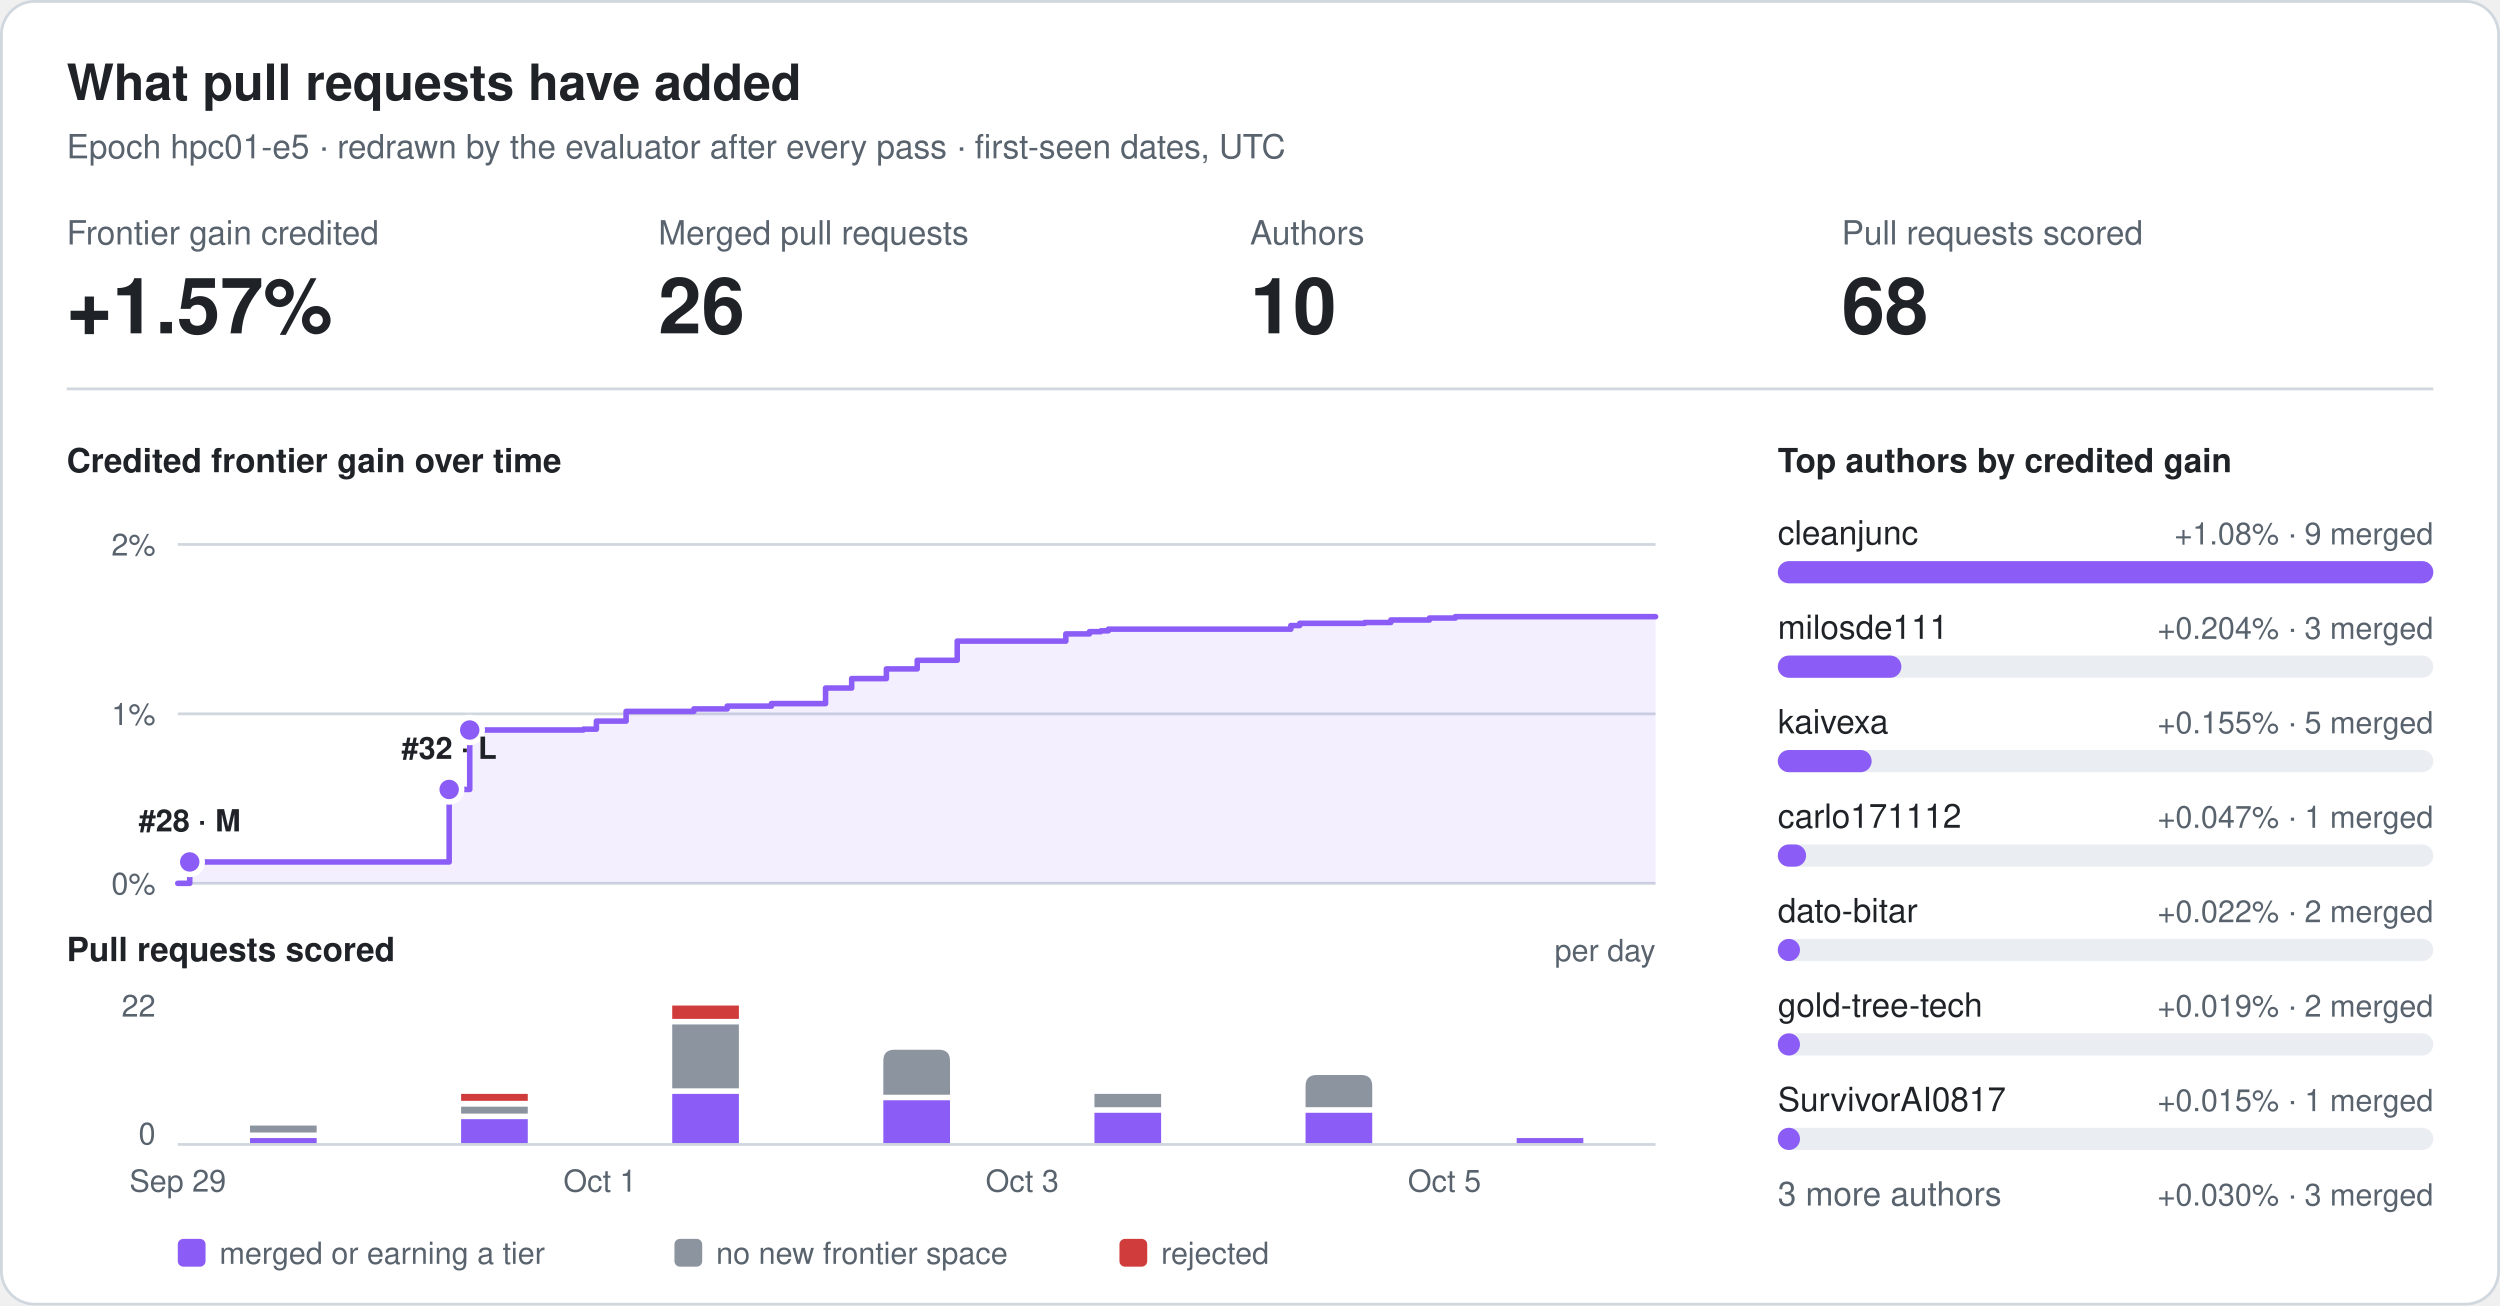
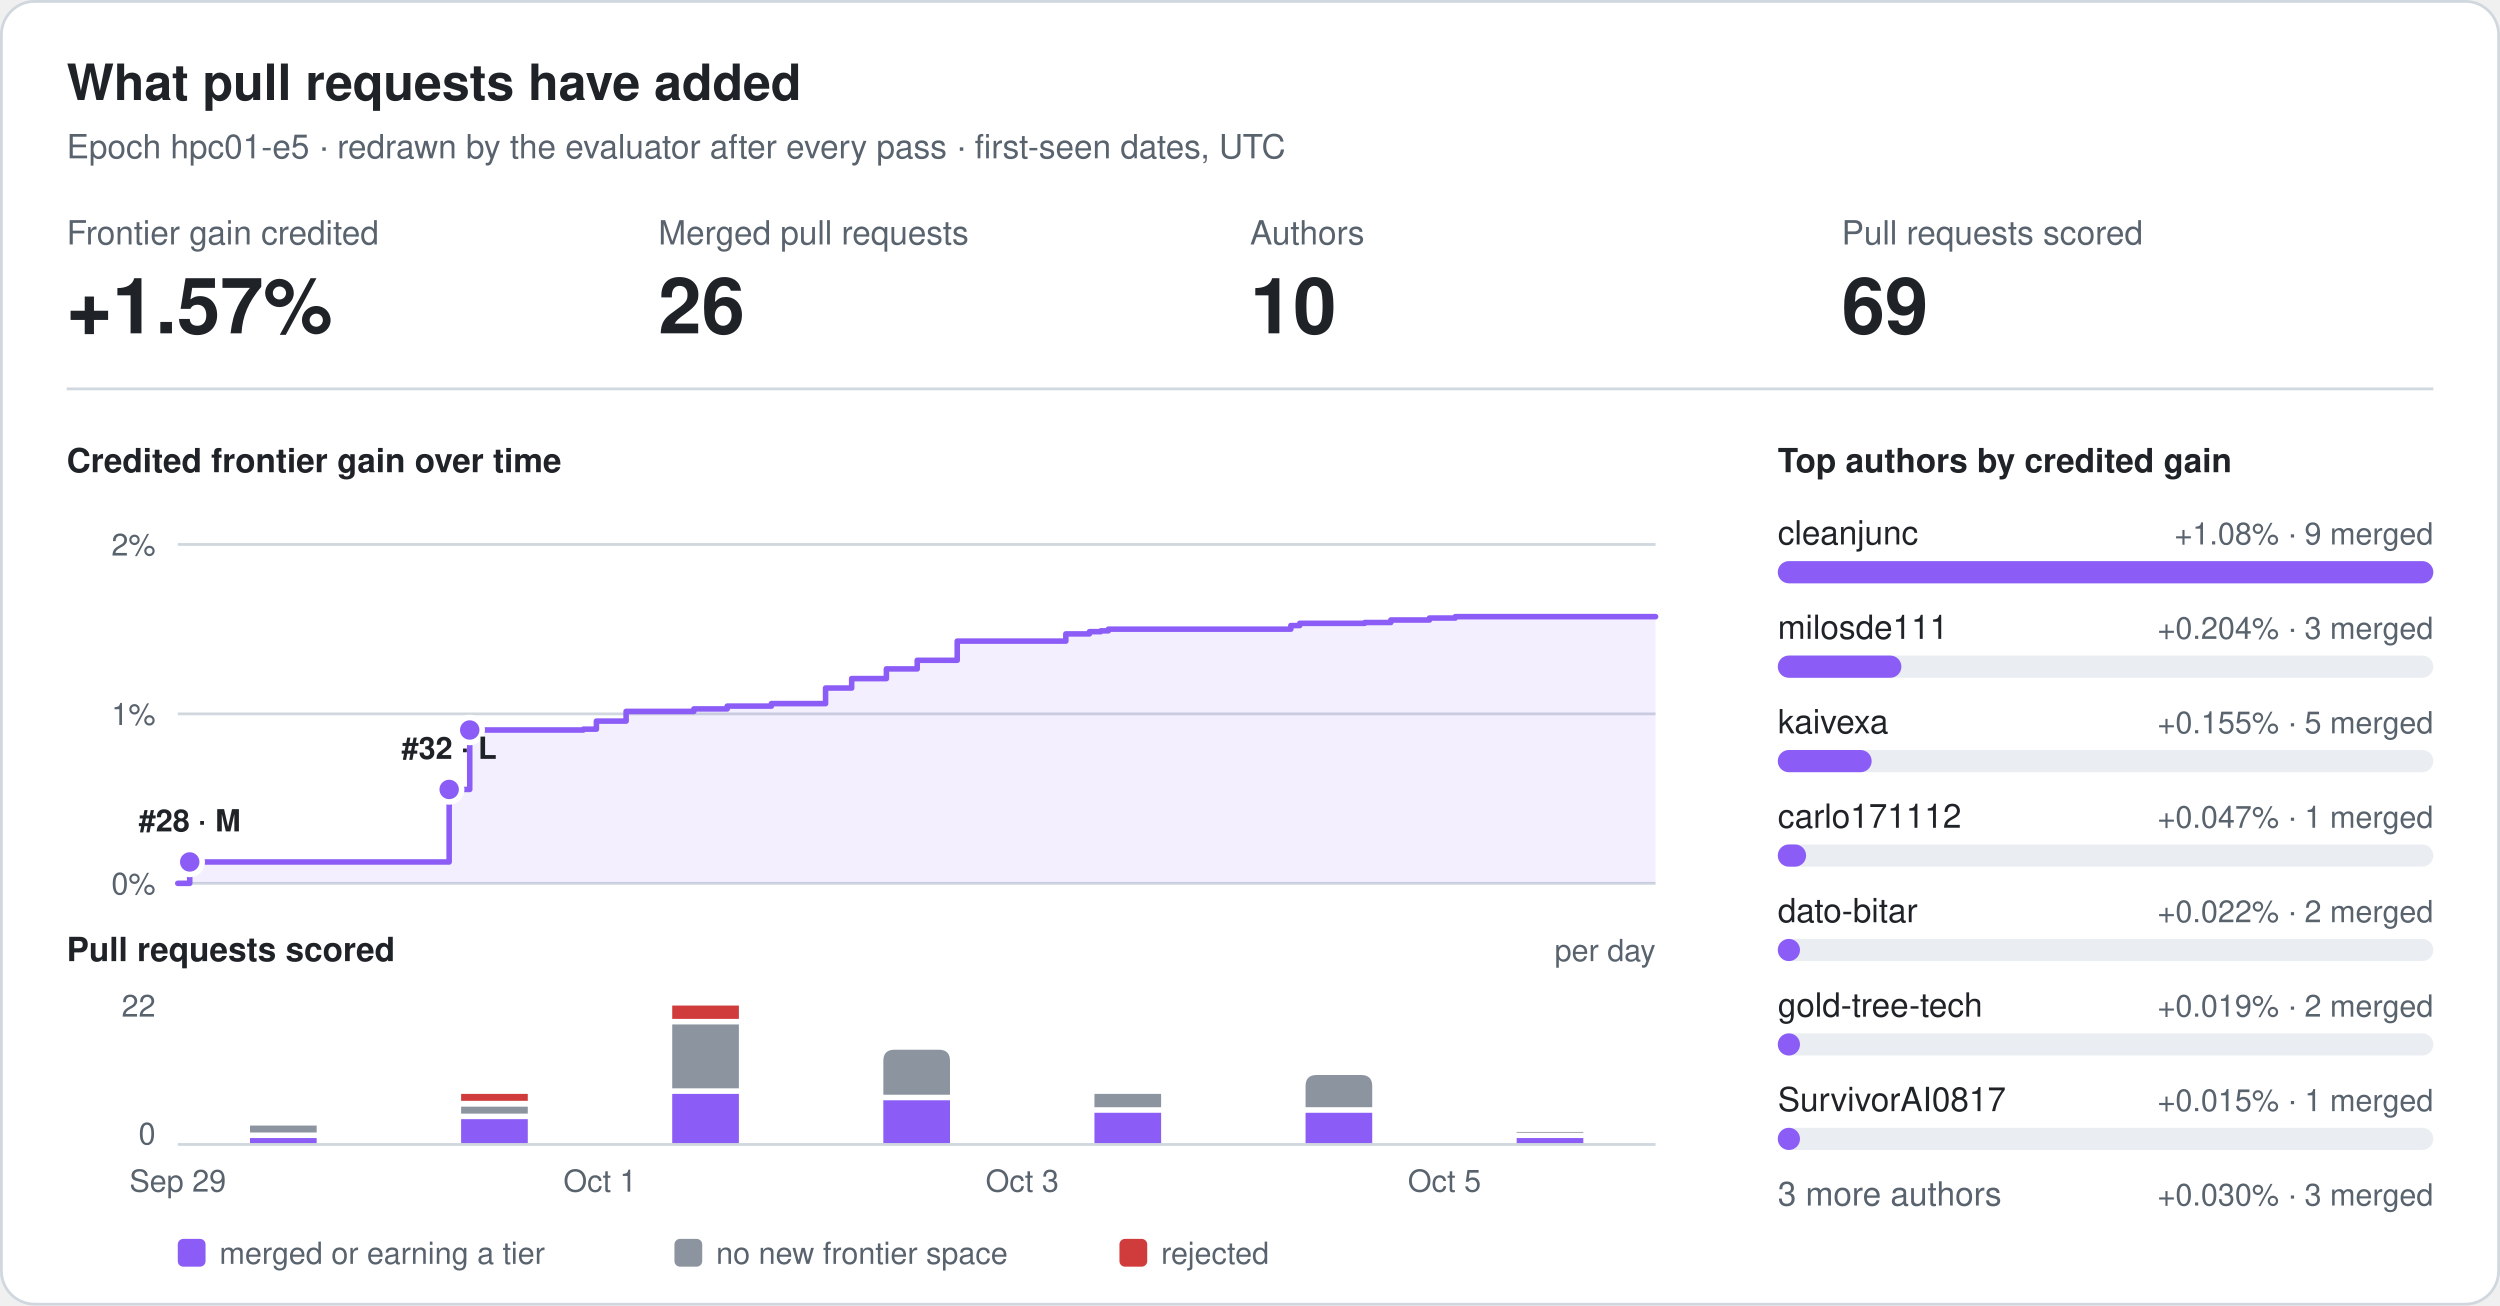
- <svg xmlns="http://www.w3.org/2000/svg" width="900" height="470" viewBox="0 0 900 470" font-family="-apple-system,BlinkMacSystemFont,'Segoe UI',Helvetica,Arial,sans-serif" role="img" aria-label="Frontier gain credited to merged pull requests: +1.57% from 26 merges, 68 pull requests scored">
+ <svg xmlns="http://www.w3.org/2000/svg" width="900" height="470" viewBox="0 0 900 470" font-family="-apple-system,BlinkMacSystemFont,'Segoe UI',Helvetica,Arial,sans-serif" role="img" aria-label="Frontier gain credited to merged pull requests: +1.57% from 26 merges, 69 pull requests scored">
  <style>
.bg{fill:#ffffff;stroke:#d0d7de}.t{fill:#1f2328}.m{fill:#59636e}.rule{stroke:#d0d7de}.ring{stroke:#ffffff}
.acc{fill:#8b5cf6}.accl{stroke:#8b5cf6}.wash{fill:#8b5cf6;fill-opacity:.1}.gry{fill:#8c959f}.rej{fill:#d03b3b}.track{fill:#eaeef2}.tk{stroke:#1f2328}
@media (prefers-color-scheme: dark){
.bg{fill:#0d1117;stroke:#30363d}.t{fill:#e6edf3}.m{fill:#9198a1}.rule{stroke:#30363d}.ring{stroke:#0d1117}
.acc{fill:#9a75f8}.accl{stroke:#9a75f8}.wash{fill:#9a75f8;fill-opacity:.14}.gry{fill:#9198a1}.rej{fill:#e5534b}.track{fill:#21262d}.tk{stroke:#e6edf3}}
</style>
  <rect class="bg" x="0.5" y="0.5" width="899" height="469" rx="12" />
  <text x="24.0" y="36.0" class="t" font-size="18" font-weight="600" text-anchor="start">What pull requests have added</text>
  <text x="24.0" y="57.0" class="m" font-size="12" font-weight="400" text-anchor="start">Epoch hpc01-e5 · redrawn by the evaluator after every pass · first-seen dates, UTC</text>
  <text x="24.0" y="88.0" class="m" font-size="12" font-weight="400" text-anchor="start">Frontier gain credited</text>
  <text x="24.0" y="120.0" class="t" font-size="28" font-weight="600" text-anchor="start">+1.57%</text>
  <text x="237.0" y="88.0" class="m" font-size="12" font-weight="400" text-anchor="start">Merged pull requests</text>
  <text x="237.0" y="120.0" class="t" font-size="28" font-weight="600" text-anchor="start">26</text>
  <text x="450.0" y="88.0" class="m" font-size="12" font-weight="400" text-anchor="start">Authors</text>
  <text x="450.0" y="120.0" class="t" font-size="28" font-weight="600" text-anchor="start">10</text>
  <text x="663.0" y="88.0" class="m" font-size="12" font-weight="400" text-anchor="start">Pull requests scored</text>
-   <text x="663.0" y="120.0" class="t" font-size="28" font-weight="600" text-anchor="start">68</text>
+   <text x="663.0" y="120.0" class="t" font-size="28" font-weight="600" text-anchor="start">69</text>
  <line class="rule" x1="24" x2="876" y1="140" y2="140" stroke-width="1" />
  <text x="24.0" y="170.0" class="t" font-size="12" font-weight="600" text-anchor="start">Credited frontier gain over time</text>
  <text x="24.0" y="346.0" class="t" font-size="12" font-weight="600" text-anchor="start">Pull requests scored</text>
  <line class="rule" x1="64" x2="596" y1="318.0" y2="318.0" stroke-width="1" />
  <text x="56.0" y="322.0" class="m" font-size="11" font-weight="400" text-anchor="end">0%</text>
  <line class="rule" x1="64" x2="596" y1="257.0" y2="257.0" stroke-width="1" />
  <text x="56.0" y="261.0" class="m" font-size="11" font-weight="400" text-anchor="end">1%</text>
  <line class="rule" x1="64" x2="596" y1="196.0" y2="196.0" stroke-width="1" />
  <text x="56.0" y="200.0" class="m" font-size="11" font-weight="400" text-anchor="end">2%</text>
  <polygon class="wash" points="64.0,318.0 68.3,318.0 68.3,310.3 161.7,310.3 161.7,284.2 169.1,284.2 169.1,262.8 210.0,262.8 210.0,262.5 214.7,262.5 214.7,259.6 225.4,259.6 225.4,256.1 249.8,256.1 249.8,255.2 261.8,255.2 261.8,254.2 277.7,254.2 277.7,253.3 297.2,253.3 297.2,247.7 306.6,247.7 306.6,244.3 319.1,244.3 319.1,240.8 330.2,240.8 330.2,239.0 330.2,239.0 330.2,237.7 344.6,237.7 344.6,231.2 344.6,231.2 344.6,230.8 383.7,230.8 383.7,228.2 392.2,228.2 392.2,227.4 396.3,227.4 396.3,227.1 399.0,227.1 399.0,226.5 464.7,226.5 464.7,225.2 467.9,225.2 467.9,224.4 491.3,224.4 491.3,224.1 500.7,224.1 500.7,223.2 514.6,223.2 514.6,222.5 523.9,222.5 523.9,222.0 596.0,222.0 596.0,318.0" />
  <polyline class="accl" points="64.0,318.0 68.3,318.0 68.3,310.3 161.7,310.3 161.7,284.2 169.1,284.2 169.1,262.8 210.0,262.8 210.0,262.5 214.7,262.5 214.7,259.6 225.4,259.6 225.4,256.1 249.8,256.1 249.8,255.2 261.8,255.2 261.8,254.2 277.7,254.2 277.7,253.3 297.2,253.3 297.2,247.7 306.6,247.7 306.6,244.3 319.1,244.3 319.1,240.8 330.2,240.8 330.2,239.0 330.2,239.0 330.2,237.7 344.6,237.7 344.6,231.2 344.6,231.2 344.6,230.8 383.7,230.8 383.7,228.2 392.2,228.2 392.2,227.4 396.3,227.4 396.3,227.1 399.0,227.1 399.0,226.5 464.7,226.5 464.7,225.2 467.9,225.2 467.9,224.4 491.3,224.4 491.3,224.1 500.7,224.1 500.7,223.2 514.6,223.2 514.6,222.5 523.9,222.5 523.9,222.0 596.0,222.0" fill="none" stroke-width="2" stroke-linejoin="round" stroke-linecap="round" />
  <circle class="acc ring" cx="161.7" cy="284.2" r="4.5" stroke-width="2" />
  <circle class="acc ring" cx="169.1" cy="262.8" r="4.5" stroke-width="2" />
  <circle class="acc ring" cx="68.3" cy="310.3" r="4.5" stroke-width="2" />
  <text x="161.7" y="273.2" class="t" font-size="11" font-weight="600" text-anchor="middle">#32 · L</text>
  <text x="68.3" y="299.3" class="t" font-size="11" font-weight="600" text-anchor="middle">#28 · M</text>
  <rect class="acc" x="90.0" y="409.7" width="24.0" height="2.3" />
  <rect class="gry" x="90.0" y="405.2" width="24.0" height="2.5" />
  <rect class="acc" x="166.0" y="402.9" width="24.0" height="9.1" />
  <rect class="gry" x="166.0" y="398.4" width="24.0" height="2.5" />
  <rect class="rej" x="166.0" y="393.8" width="24.0" height="2.5" />
  <rect class="acc" x="242.0" y="393.8" width="24.0" height="18.2" />
  <rect class="gry" x="242.0" y="368.8" width="24.0" height="23.0" />
  <rect class="rej" x="242.0" y="362.0" width="24.0" height="4.8" />
  <rect class="acc" x="318.0" y="396.1" width="24.0" height="15.9" />
  <path class="gry" d="M318.0,394.1V381.9Q318.0,377.9 322.0,377.9H338.0Q342.0,377.9 342.0,381.9V394.1Z" />
  <rect class="acc" x="394.0" y="400.6" width="24.0" height="11.4" />
  <rect class="gry" x="394.0" y="393.8" width="24.0" height="4.8" />
  <rect class="acc" x="470.0" y="400.6" width="24.0" height="11.4" />
  <path class="gry" d="M470.0,398.6V391.0Q470.0,387.0 474.0,387.0H490.0Q494.0,387.0 494.0,391.0V398.6Z" />
  <rect class="acc" x="546.0" y="409.7" width="24.0" height="2.3" />
+   <rect class="gry" x="546.0" y="407.5" width="24.0" height="0.3" />
  <line class="rule" x1="64" x2="596" y1="412" y2="412" stroke-width="1" />
  <text x="56.0" y="366.0" class="m" font-size="11" font-weight="400" text-anchor="end">22</text>
  <text x="56.0" y="412.0" class="m" font-size="11" font-weight="400" text-anchor="end">0</text>
  <text x="596.0" y="346.0" class="m" font-size="11" font-weight="400" text-anchor="end">per day</text>
  <text x="64.0" y="429.0" class="m" font-size="11" font-weight="400" text-anchor="middle">Sep 29</text>
  <text x="216.0" y="429.0" class="m" font-size="11" font-weight="400" text-anchor="middle">Oct 1</text>
  <text x="368.0" y="429.0" class="m" font-size="11" font-weight="400" text-anchor="middle">Oct 3</text>
  <text x="520.0" y="429.0" class="m" font-size="11" font-weight="400" text-anchor="middle">Oct 5</text>
  <rect class="acc" x="64" y="446" width="10" height="10" rx="2" />
  <text x="79.0" y="455.0" class="m" font-size="11" font-weight="400" text-anchor="start">merged or earning a tier</text>
  <rect class="gry" x="242.8" y="446" width="10" height="10" rx="2" />
  <text x="257.8" y="455.0" class="m" font-size="11" font-weight="400" text-anchor="start">no new frontier space</text>
  <rect class="rej" x="403.0" y="446" width="10" height="10" rx="2" />
  <text x="418.0" y="455.0" class="m" font-size="11" font-weight="400" text-anchor="start">rejected</text>
  <text x="640.0" y="170.0" class="t" font-size="12" font-weight="600" text-anchor="start">Top authors by credited gain</text>
  <text x="640.0" y="196.0" class="t" font-size="12" font-weight="400" text-anchor="start">cleanjunc</text>
  <text x="876.0" y="196.0" class="m" font-size="11" font-weight="400" text-anchor="end">+1.08% · 9 merged</text>
  <rect class="track" x="640" y="202" width="236" height="8" rx="4" />
  <rect class="acc" x="640" y="202" width="236.0" height="8" rx="4" />
  <text x="640.0" y="230.0" class="t" font-size="12" font-weight="400" text-anchor="start">milosde111</text>
  <text x="876.0" y="230.0" class="m" font-size="11" font-weight="400" text-anchor="end">+0.204% · 3 merged</text>
  <rect class="track" x="640" y="236" width="236" height="8" rx="4" />
  <rect class="acc" x="640" y="236" width="44.5" height="8" rx="4" />
  <text x="640.0" y="264.0" class="t" font-size="12" font-weight="400" text-anchor="start">kaivexa</text>
  <text x="876.0" y="264.0" class="m" font-size="11" font-weight="400" text-anchor="end">+0.155% · 5 merged</text>
  <rect class="track" x="640" y="270" width="236" height="8" rx="4" />
  <rect class="acc" x="640" y="270" width="33.8" height="8" rx="4" />
  <text x="640.0" y="298.0" class="t" font-size="12" font-weight="400" text-anchor="start">carlo171112</text>
  <text x="876.0" y="298.0" class="m" font-size="11" font-weight="400" text-anchor="end">+0.047% · 1 merged</text>
  <rect class="track" x="640" y="304" width="236" height="8" rx="4" />
  <rect class="acc" x="640" y="304" width="10.2" height="8" rx="4" />
  <text x="640.0" y="332.0" class="t" font-size="12" font-weight="400" text-anchor="start">dato-bitar</text>
  <text x="876.0" y="332.0" class="m" font-size="11" font-weight="400" text-anchor="end">+0.022% · 2 merged</text>
  <rect class="track" x="640" y="338" width="236" height="8" rx="4" />
  <rect class="acc" x="640" y="338" width="8.0" height="8" rx="4" />
  <text x="640.0" y="366.0" class="t" font-size="12" font-weight="400" text-anchor="start">gold-tree-tech</text>
  <text x="876.0" y="366.0" class="m" font-size="11" font-weight="400" text-anchor="end">+0.019% · 2 merged</text>
  <rect class="track" x="640" y="372" width="236" height="8" rx="4" />
  <rect class="acc" x="640" y="372" width="8.0" height="8" rx="4" />
  <text x="640.0" y="400.0" class="t" font-size="12" font-weight="400" text-anchor="start">SurvivorAI0817</text>
  <text x="876.0" y="400.0" class="m" font-size="11" font-weight="400" text-anchor="end">+0.015% · 1 merged</text>
  <rect class="track" x="640" y="406" width="236" height="8" rx="4" />
  <rect class="acc" x="640" y="406" width="8.0" height="8" rx="4" />
  <text x="640.0" y="434.0" class="m" font-size="12" font-weight="400" text-anchor="start">3 more authors</text>
  <text x="876.0" y="434.0" class="m" font-size="11" font-weight="400" text-anchor="end">+0.030% · 3 merged</text>
</svg>
